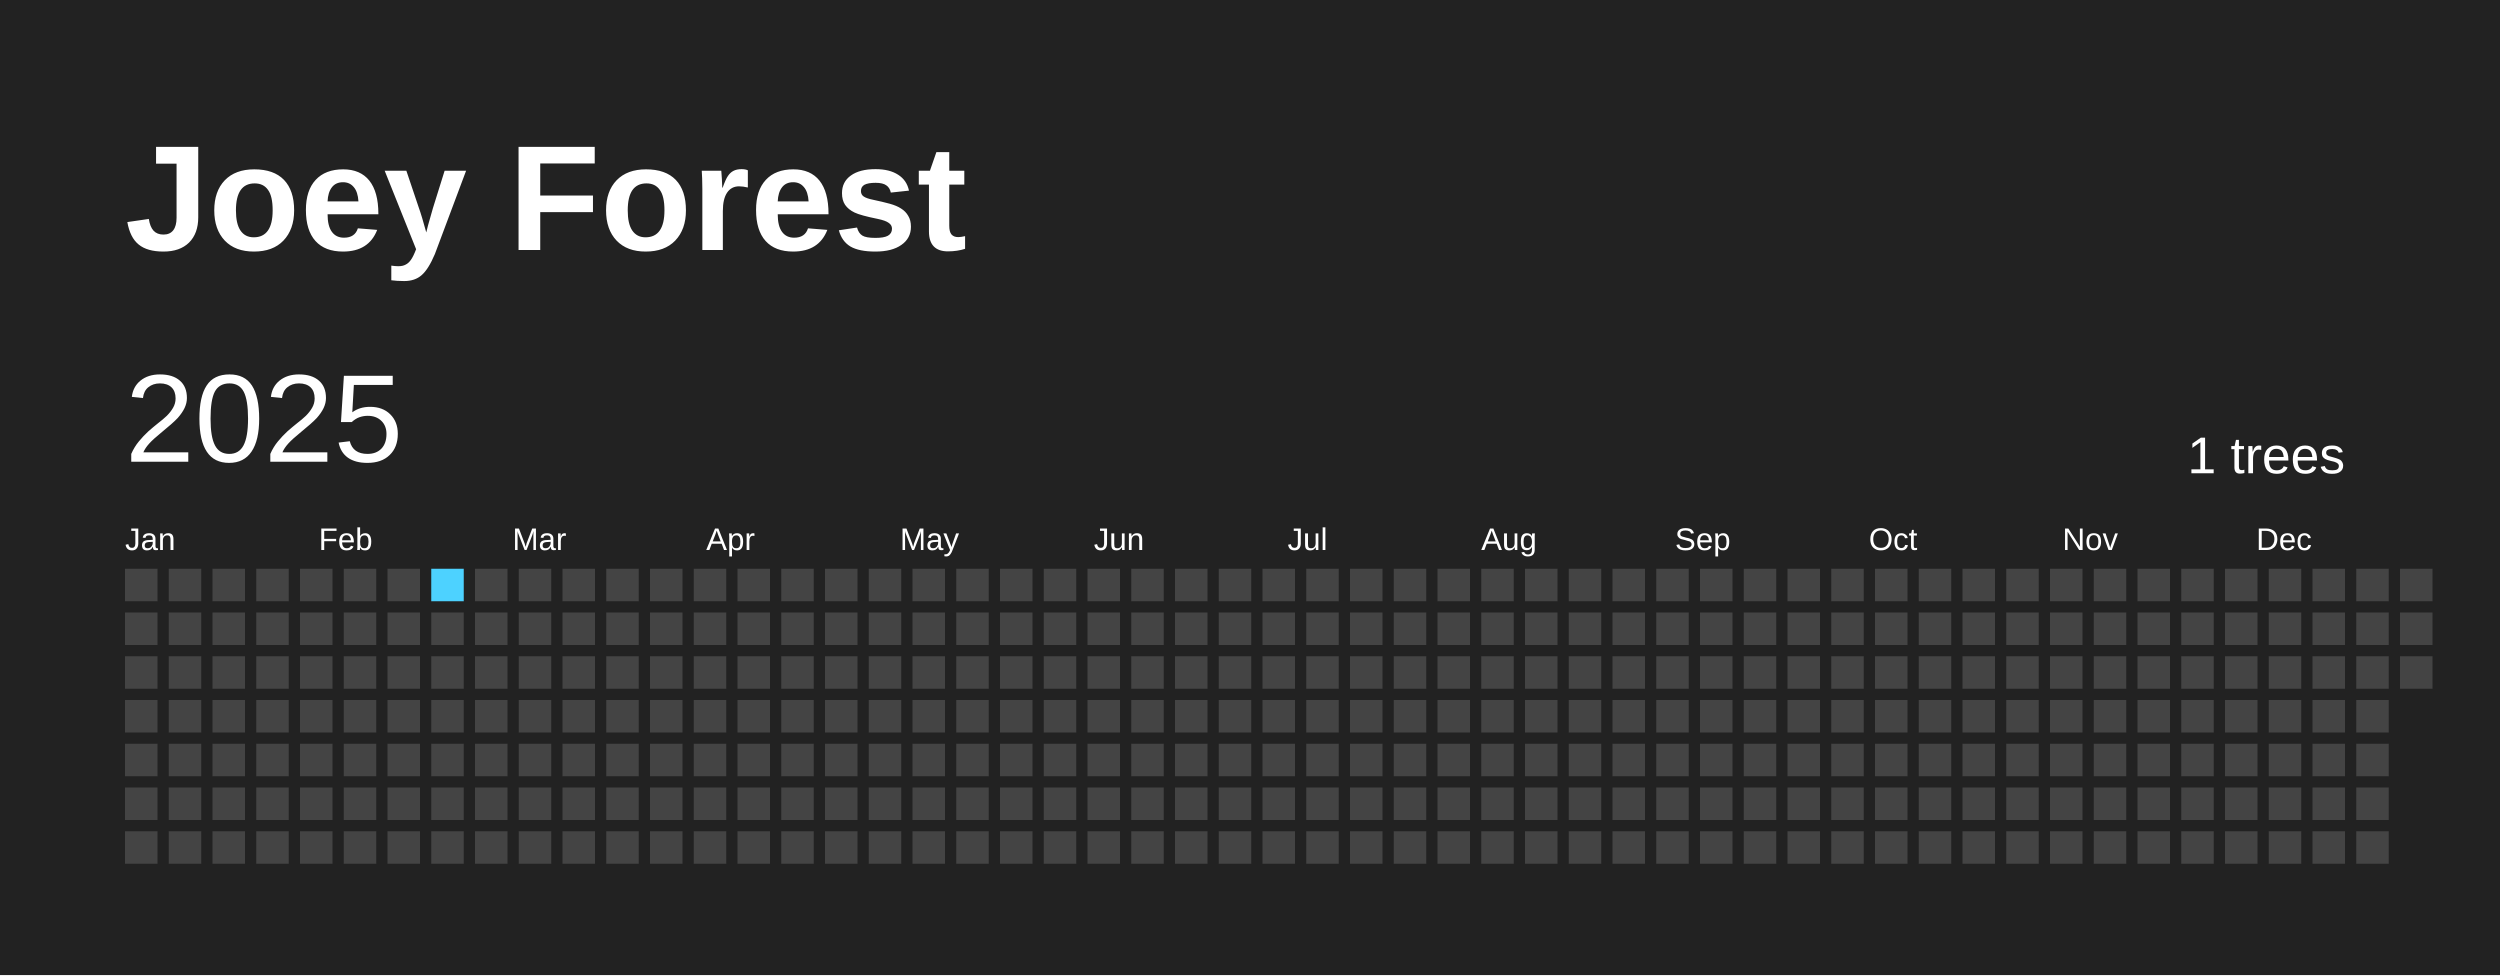
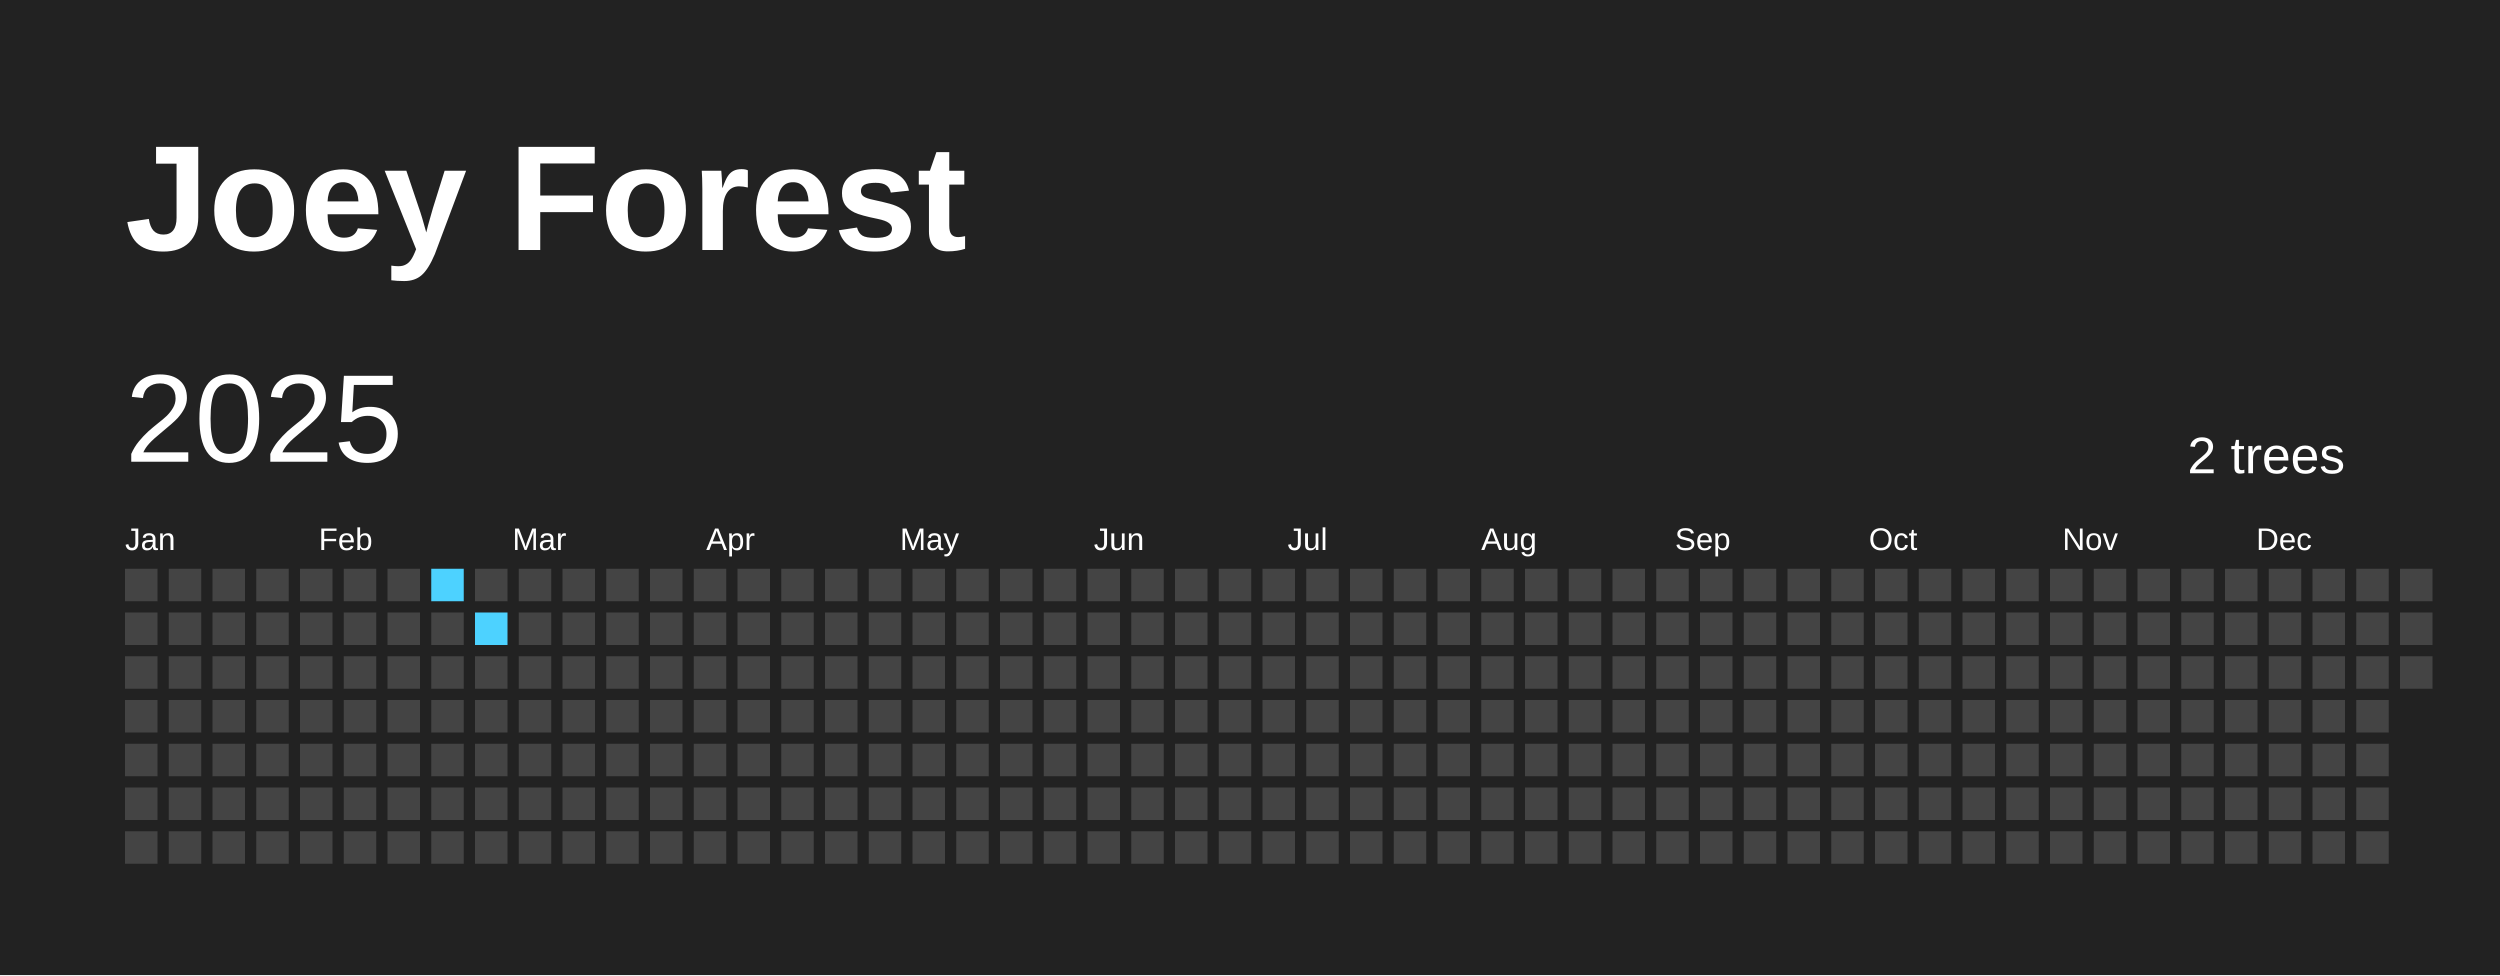
<svg xmlns="http://www.w3.org/2000/svg" baseProfile="full" height="78mm" version="1.1" viewBox="0,0,200,78" width="200mm">
  <defs />
  <rect fill="#222222" height="78" width="200" x="0" y="0" />
  <text fill="#FFFFFF" style="font-size:12px; font-family:Arial; font-weight:bold;" x="10" y="20">Joey Forest</text>
  <text dominant-baseline="hanging" fill="#FFFFFF" style="font-size:10.0px; font-family:Arial;" x="10" y="30">2025</text>
-   <text dominant-baseline="hanging" fill="#FFFFFF" style="font-size:4.125px; font-family:Arial;" x="175" y="35">1 trees</text>
+   <text dominant-baseline="hanging" fill="#FFFFFF" style="font-size:4.125px; font-family:Arial;" x="175" y="35">2 trees</text>
  <text fill="#FFFFFF" style="font-size:2.5px; font-family:Arial" x="10.0" y="44">Jan</text>
  <text fill="#FFFFFF" style="font-size:2.5px; font-family:Arial" x="25.5" y="44">Feb</text>
  <text fill="#FFFFFF" style="font-size:2.5px; font-family:Arial" x="41.0" y="44">Mar</text>
  <text fill="#FFFFFF" style="font-size:2.5px; font-family:Arial" x="56.5" y="44">Apr</text>
  <text fill="#FFFFFF" style="font-size:2.5px; font-family:Arial" x="72.0" y="44">May</text>
  <text fill="#FFFFFF" style="font-size:2.5px; font-family:Arial" x="87.5" y="44">Jun</text>
  <text fill="#FFFFFF" style="font-size:2.5px; font-family:Arial" x="103.0" y="44">Jul</text>
  <text fill="#FFFFFF" style="font-size:2.5px; font-family:Arial" x="118.5" y="44">Aug</text>
  <text fill="#FFFFFF" style="font-size:2.5px; font-family:Arial" x="134.0" y="44">Sep</text>
  <text fill="#FFFFFF" style="font-size:2.5px; font-family:Arial" x="149.5" y="44">Oct</text>
  <text fill="#FFFFFF" style="font-size:2.5px; font-family:Arial" x="165.0" y="44">Nov</text>
  <text fill="#FFFFFF" style="font-size:2.5px; font-family:Arial" x="180.5" y="44">Dec</text>
  <rect fill="#444444" height="2.6" width="2.6" x="10.0" y="45.5" />
  <rect fill="#444444" height="2.6" width="2.6" x="10.0" y="49.0" />
  <rect fill="#444444" height="2.6" width="2.6" x="10.0" y="52.5" />
  <rect fill="#444444" height="2.6" width="2.6" x="10.0" y="56.0" />
  <rect fill="#444444" height="2.6" width="2.6" x="10.0" y="59.5" />
  <rect fill="#444444" height="2.6" width="2.6" x="10.0" y="63.0" />
  <rect fill="#444444" height="2.6" width="2.6" x="10.0" y="66.5" />
  <rect fill="#444444" height="2.6" width="2.6" x="13.5" y="45.5" />
  <rect fill="#444444" height="2.6" width="2.6" x="13.5" y="49.0" />
  <rect fill="#444444" height="2.6" width="2.6" x="13.5" y="52.5" />
  <rect fill="#444444" height="2.6" width="2.6" x="13.5" y="56.0" />
  <rect fill="#444444" height="2.6" width="2.6" x="13.5" y="59.5" />
  <rect fill="#444444" height="2.6" width="2.6" x="13.5" y="63.0" />
  <rect fill="#444444" height="2.6" width="2.6" x="13.5" y="66.5" />
  <rect fill="#444444" height="2.6" width="2.6" x="17.0" y="45.5" />
  <rect fill="#444444" height="2.6" width="2.6" x="17.0" y="49.0" />
  <rect fill="#444444" height="2.6" width="2.6" x="17.0" y="52.5" />
  <rect fill="#444444" height="2.6" width="2.6" x="17.0" y="56.0" />
  <rect fill="#444444" height="2.6" width="2.6" x="17.0" y="59.5" />
  <rect fill="#444444" height="2.6" width="2.6" x="17.0" y="63.0" />
  <rect fill="#444444" height="2.6" width="2.6" x="17.0" y="66.5" />
  <rect fill="#444444" height="2.6" width="2.6" x="20.5" y="45.5" />
  <rect fill="#444444" height="2.6" width="2.6" x="20.5" y="49.0" />
  <rect fill="#444444" height="2.6" width="2.6" x="20.5" y="52.5" />
  <rect fill="#444444" height="2.6" width="2.6" x="20.5" y="56.0" />
  <rect fill="#444444" height="2.6" width="2.6" x="20.5" y="59.5" />
  <rect fill="#444444" height="2.6" width="2.6" x="20.5" y="63.0" />
  <rect fill="#444444" height="2.6" width="2.6" x="20.5" y="66.5" />
  <rect fill="#444444" height="2.6" width="2.6" x="24.0" y="45.5" />
  <rect fill="#444444" height="2.6" width="2.6" x="24.0" y="49.0" />
  <rect fill="#444444" height="2.6" width="2.6" x="24.0" y="52.5" />
  <rect fill="#444444" height="2.6" width="2.6" x="24.0" y="56.0" />
  <rect fill="#444444" height="2.6" width="2.6" x="24.0" y="59.5" />
  <rect fill="#444444" height="2.6" width="2.6" x="24.0" y="63.0" />
  <rect fill="#444444" height="2.6" width="2.6" x="24.0" y="66.5" />
  <rect fill="#444444" height="2.6" width="2.6" x="27.5" y="45.5" />
  <rect fill="#444444" height="2.6" width="2.6" x="27.5" y="49.0" />
  <rect fill="#444444" height="2.6" width="2.6" x="27.5" y="52.5" />
  <rect fill="#444444" height="2.6" width="2.6" x="27.5" y="56.0" />
  <rect fill="#444444" height="2.6" width="2.6" x="27.5" y="59.5" />
  <rect fill="#444444" height="2.6" width="2.6" x="27.5" y="63.0" />
  <rect fill="#444444" height="2.6" width="2.6" x="27.5" y="66.5" />
  <rect fill="#444444" height="2.6" width="2.6" x="31.0" y="45.5" />
  <rect fill="#444444" height="2.6" width="2.6" x="31.0" y="49.0" />
  <rect fill="#444444" height="2.6" width="2.6" x="31.0" y="52.5" />
  <rect fill="#444444" height="2.6" width="2.6" x="31.0" y="56.0" />
  <rect fill="#444444" height="2.6" width="2.6" x="31.0" y="59.5" />
  <rect fill="#444444" height="2.6" width="2.6" x="31.0" y="63.0" />
  <rect fill="#444444" height="2.6" width="2.6" x="31.0" y="66.5" />
  <rect fill="#4DD2FF" height="2.6" width="2.6" x="34.5" y="45.5" />
  <rect fill="#444444" height="2.6" width="2.6" x="34.5" y="49.0" />
  <rect fill="#444444" height="2.6" width="2.6" x="34.5" y="52.5" />
  <rect fill="#444444" height="2.6" width="2.6" x="34.5" y="56.0" />
  <rect fill="#444444" height="2.6" width="2.6" x="34.5" y="59.5" />
  <rect fill="#444444" height="2.6" width="2.6" x="34.5" y="63.0" />
  <rect fill="#444444" height="2.6" width="2.6" x="34.5" y="66.5" />
  <rect fill="#444444" height="2.6" width="2.6" x="38.0" y="45.5" />
-   <rect fill="#444444" height="2.6" width="2.6" x="38.0" y="49.0" />
+   <rect fill="#4DD2FF" height="2.6" width="2.6" x="38.0" y="49.0" />
  <rect fill="#444444" height="2.6" width="2.6" x="38.0" y="52.5" />
  <rect fill="#444444" height="2.6" width="2.6" x="38.0" y="56.0" />
  <rect fill="#444444" height="2.6" width="2.6" x="38.0" y="59.5" />
  <rect fill="#444444" height="2.6" width="2.6" x="38.0" y="63.0" />
  <rect fill="#444444" height="2.6" width="2.6" x="38.0" y="66.5" />
  <rect fill="#444444" height="2.6" width="2.6" x="41.5" y="45.5" />
  <rect fill="#444444" height="2.6" width="2.6" x="41.5" y="49.0" />
  <rect fill="#444444" height="2.6" width="2.6" x="41.5" y="52.5" />
  <rect fill="#444444" height="2.6" width="2.6" x="41.5" y="56.0" />
  <rect fill="#444444" height="2.6" width="2.6" x="41.5" y="59.5" />
  <rect fill="#444444" height="2.6" width="2.6" x="41.5" y="63.0" />
  <rect fill="#444444" height="2.6" width="2.6" x="41.5" y="66.5" />
  <rect fill="#444444" height="2.6" width="2.6" x="45.0" y="45.5" />
  <rect fill="#444444" height="2.6" width="2.6" x="45.0" y="49.0" />
  <rect fill="#444444" height="2.6" width="2.6" x="45.0" y="52.5" />
  <rect fill="#444444" height="2.6" width="2.6" x="45.0" y="56.0" />
  <rect fill="#444444" height="2.6" width="2.6" x="45.0" y="59.5" />
  <rect fill="#444444" height="2.6" width="2.6" x="45.0" y="63.0" />
  <rect fill="#444444" height="2.6" width="2.6" x="45.0" y="66.5" />
  <rect fill="#444444" height="2.6" width="2.6" x="48.5" y="45.5" />
  <rect fill="#444444" height="2.6" width="2.6" x="48.5" y="49.0" />
  <rect fill="#444444" height="2.6" width="2.6" x="48.5" y="52.5" />
  <rect fill="#444444" height="2.6" width="2.6" x="48.5" y="56.0" />
  <rect fill="#444444" height="2.6" width="2.6" x="48.5" y="59.5" />
  <rect fill="#444444" height="2.6" width="2.6" x="48.5" y="63.0" />
  <rect fill="#444444" height="2.6" width="2.6" x="48.5" y="66.5" />
  <rect fill="#444444" height="2.6" width="2.6" x="52.0" y="45.5" />
  <rect fill="#444444" height="2.6" width="2.6" x="52.0" y="49.0" />
  <rect fill="#444444" height="2.6" width="2.6" x="52.0" y="52.5" />
  <rect fill="#444444" height="2.6" width="2.6" x="52.0" y="56.0" />
  <rect fill="#444444" height="2.6" width="2.6" x="52.0" y="59.5" />
  <rect fill="#444444" height="2.6" width="2.6" x="52.0" y="63.0" />
  <rect fill="#444444" height="2.6" width="2.6" x="52.0" y="66.5" />
  <rect fill="#444444" height="2.6" width="2.6" x="55.5" y="45.5" />
  <rect fill="#444444" height="2.6" width="2.6" x="55.5" y="49.0" />
  <rect fill="#444444" height="2.6" width="2.6" x="55.5" y="52.5" />
  <rect fill="#444444" height="2.6" width="2.6" x="55.5" y="56.0" />
  <rect fill="#444444" height="2.6" width="2.6" x="55.5" y="59.5" />
  <rect fill="#444444" height="2.6" width="2.6" x="55.5" y="63.0" />
  <rect fill="#444444" height="2.6" width="2.6" x="55.5" y="66.5" />
  <rect fill="#444444" height="2.6" width="2.6" x="59.0" y="45.5" />
  <rect fill="#444444" height="2.6" width="2.6" x="59.0" y="49.0" />
  <rect fill="#444444" height="2.6" width="2.6" x="59.0" y="52.5" />
  <rect fill="#444444" height="2.6" width="2.6" x="59.0" y="56.0" />
  <rect fill="#444444" height="2.6" width="2.6" x="59.0" y="59.5" />
  <rect fill="#444444" height="2.6" width="2.6" x="59.0" y="63.0" />
  <rect fill="#444444" height="2.6" width="2.6" x="59.0" y="66.5" />
  <rect fill="#444444" height="2.6" width="2.6" x="62.5" y="45.5" />
  <rect fill="#444444" height="2.6" width="2.6" x="62.5" y="49.0" />
  <rect fill="#444444" height="2.6" width="2.6" x="62.5" y="52.5" />
  <rect fill="#444444" height="2.6" width="2.6" x="62.5" y="56.0" />
  <rect fill="#444444" height="2.6" width="2.6" x="62.5" y="59.5" />
  <rect fill="#444444" height="2.6" width="2.6" x="62.5" y="63.0" />
  <rect fill="#444444" height="2.6" width="2.6" x="62.5" y="66.5" />
  <rect fill="#444444" height="2.6" width="2.6" x="66.0" y="45.5" />
  <rect fill="#444444" height="2.6" width="2.6" x="66.0" y="49.0" />
  <rect fill="#444444" height="2.6" width="2.6" x="66.0" y="52.5" />
  <rect fill="#444444" height="2.6" width="2.6" x="66.0" y="56.0" />
  <rect fill="#444444" height="2.6" width="2.6" x="66.0" y="59.5" />
  <rect fill="#444444" height="2.6" width="2.6" x="66.0" y="63.0" />
  <rect fill="#444444" height="2.6" width="2.6" x="66.0" y="66.5" />
  <rect fill="#444444" height="2.6" width="2.6" x="69.5" y="45.5" />
  <rect fill="#444444" height="2.6" width="2.6" x="69.5" y="49.0" />
  <rect fill="#444444" height="2.6" width="2.6" x="69.5" y="52.5" />
  <rect fill="#444444" height="2.6" width="2.6" x="69.5" y="56.0" />
  <rect fill="#444444" height="2.6" width="2.6" x="69.5" y="59.5" />
  <rect fill="#444444" height="2.6" width="2.6" x="69.5" y="63.0" />
  <rect fill="#444444" height="2.6" width="2.6" x="69.5" y="66.5" />
  <rect fill="#444444" height="2.6" width="2.6" x="73.0" y="45.5" />
  <rect fill="#444444" height="2.6" width="2.6" x="73.0" y="49.0" />
  <rect fill="#444444" height="2.6" width="2.6" x="73.0" y="52.5" />
  <rect fill="#444444" height="2.6" width="2.6" x="73.0" y="56.0" />
  <rect fill="#444444" height="2.6" width="2.6" x="73.0" y="59.5" />
  <rect fill="#444444" height="2.6" width="2.6" x="73.0" y="63.0" />
  <rect fill="#444444" height="2.6" width="2.6" x="73.0" y="66.5" />
  <rect fill="#444444" height="2.6" width="2.6" x="76.5" y="45.5" />
  <rect fill="#444444" height="2.6" width="2.6" x="76.5" y="49.0" />
  <rect fill="#444444" height="2.6" width="2.6" x="76.5" y="52.5" />
  <rect fill="#444444" height="2.6" width="2.6" x="76.5" y="56.0" />
  <rect fill="#444444" height="2.6" width="2.6" x="76.5" y="59.5" />
  <rect fill="#444444" height="2.6" width="2.6" x="76.5" y="63.0" />
  <rect fill="#444444" height="2.6" width="2.6" x="76.5" y="66.5" />
  <rect fill="#444444" height="2.6" width="2.6" x="80.0" y="45.5" />
  <rect fill="#444444" height="2.6" width="2.6" x="80.0" y="49.0" />
  <rect fill="#444444" height="2.6" width="2.6" x="80.0" y="52.5" />
  <rect fill="#444444" height="2.6" width="2.6" x="80.0" y="56.0" />
  <rect fill="#444444" height="2.6" width="2.6" x="80.0" y="59.5" />
  <rect fill="#444444" height="2.6" width="2.6" x="80.0" y="63.0" />
  <rect fill="#444444" height="2.6" width="2.6" x="80.0" y="66.5" />
  <rect fill="#444444" height="2.6" width="2.6" x="83.5" y="45.5" />
  <rect fill="#444444" height="2.6" width="2.6" x="83.5" y="49.0" />
  <rect fill="#444444" height="2.6" width="2.6" x="83.5" y="52.5" />
  <rect fill="#444444" height="2.6" width="2.6" x="83.5" y="56.0" />
  <rect fill="#444444" height="2.6" width="2.6" x="83.5" y="59.5" />
  <rect fill="#444444" height="2.6" width="2.6" x="83.5" y="63.0" />
  <rect fill="#444444" height="2.6" width="2.6" x="83.5" y="66.5" />
  <rect fill="#444444" height="2.6" width="2.6" x="87.0" y="45.5" />
  <rect fill="#444444" height="2.6" width="2.6" x="87.0" y="49.0" />
  <rect fill="#444444" height="2.6" width="2.6" x="87.0" y="52.5" />
  <rect fill="#444444" height="2.6" width="2.6" x="87.0" y="56.0" />
  <rect fill="#444444" height="2.6" width="2.6" x="87.0" y="59.5" />
  <rect fill="#444444" height="2.6" width="2.6" x="87.0" y="63.0" />
  <rect fill="#444444" height="2.6" width="2.6" x="87.0" y="66.5" />
  <rect fill="#444444" height="2.6" width="2.6" x="90.5" y="45.5" />
  <rect fill="#444444" height="2.6" width="2.6" x="90.5" y="49.0" />
  <rect fill="#444444" height="2.6" width="2.6" x="90.5" y="52.5" />
  <rect fill="#444444" height="2.6" width="2.6" x="90.5" y="56.0" />
  <rect fill="#444444" height="2.6" width="2.6" x="90.5" y="59.5" />
  <rect fill="#444444" height="2.6" width="2.6" x="90.5" y="63.0" />
  <rect fill="#444444" height="2.6" width="2.6" x="90.5" y="66.5" />
  <rect fill="#444444" height="2.6" width="2.6" x="94.0" y="45.5" />
  <rect fill="#444444" height="2.6" width="2.6" x="94.0" y="49.0" />
  <rect fill="#444444" height="2.6" width="2.6" x="94.0" y="52.5" />
  <rect fill="#444444" height="2.6" width="2.6" x="94.0" y="56.0" />
  <rect fill="#444444" height="2.6" width="2.6" x="94.0" y="59.5" />
  <rect fill="#444444" height="2.6" width="2.6" x="94.0" y="63.0" />
  <rect fill="#444444" height="2.6" width="2.6" x="94.0" y="66.5" />
  <rect fill="#444444" height="2.6" width="2.6" x="97.5" y="45.5" />
  <rect fill="#444444" height="2.6" width="2.6" x="97.5" y="49.0" />
  <rect fill="#444444" height="2.6" width="2.6" x="97.5" y="52.5" />
  <rect fill="#444444" height="2.6" width="2.6" x="97.5" y="56.0" />
  <rect fill="#444444" height="2.6" width="2.6" x="97.5" y="59.5" />
  <rect fill="#444444" height="2.6" width="2.6" x="97.5" y="63.0" />
  <rect fill="#444444" height="2.6" width="2.6" x="97.5" y="66.5" />
  <rect fill="#444444" height="2.6" width="2.6" x="101.0" y="45.5" />
  <rect fill="#444444" height="2.6" width="2.6" x="101.0" y="49.0" />
  <rect fill="#444444" height="2.6" width="2.6" x="101.0" y="52.5" />
  <rect fill="#444444" height="2.6" width="2.6" x="101.0" y="56.0" />
  <rect fill="#444444" height="2.6" width="2.6" x="101.0" y="59.5" />
  <rect fill="#444444" height="2.6" width="2.6" x="101.0" y="63.0" />
  <rect fill="#444444" height="2.6" width="2.6" x="101.0" y="66.5" />
  <rect fill="#444444" height="2.6" width="2.6" x="104.5" y="45.5" />
  <rect fill="#444444" height="2.6" width="2.6" x="104.5" y="49.0" />
  <rect fill="#444444" height="2.6" width="2.6" x="104.5" y="52.5" />
  <rect fill="#444444" height="2.6" width="2.6" x="104.5" y="56.0" />
  <rect fill="#444444" height="2.6" width="2.6" x="104.5" y="59.5" />
  <rect fill="#444444" height="2.6" width="2.6" x="104.5" y="63.0" />
  <rect fill="#444444" height="2.6" width="2.6" x="104.5" y="66.5" />
  <rect fill="#444444" height="2.6" width="2.6" x="108.0" y="45.5" />
  <rect fill="#444444" height="2.6" width="2.6" x="108.0" y="49.0" />
  <rect fill="#444444" height="2.6" width="2.6" x="108.0" y="52.5" />
  <rect fill="#444444" height="2.6" width="2.6" x="108.0" y="56.0" />
  <rect fill="#444444" height="2.6" width="2.6" x="108.0" y="59.5" />
  <rect fill="#444444" height="2.6" width="2.6" x="108.0" y="63.0" />
  <rect fill="#444444" height="2.6" width="2.6" x="108.0" y="66.5" />
  <rect fill="#444444" height="2.6" width="2.6" x="111.5" y="45.5" />
  <rect fill="#444444" height="2.6" width="2.6" x="111.5" y="49.0" />
  <rect fill="#444444" height="2.6" width="2.6" x="111.5" y="52.5" />
  <rect fill="#444444" height="2.6" width="2.6" x="111.5" y="56.0" />
  <rect fill="#444444" height="2.6" width="2.6" x="111.5" y="59.5" />
  <rect fill="#444444" height="2.6" width="2.6" x="111.5" y="63.0" />
  <rect fill="#444444" height="2.6" width="2.6" x="111.5" y="66.5" />
  <rect fill="#444444" height="2.6" width="2.6" x="115.0" y="45.5" />
  <rect fill="#444444" height="2.6" width="2.6" x="115.0" y="49.0" />
  <rect fill="#444444" height="2.6" width="2.6" x="115.0" y="52.5" />
  <rect fill="#444444" height="2.6" width="2.6" x="115.0" y="56.0" />
  <rect fill="#444444" height="2.6" width="2.6" x="115.0" y="59.5" />
  <rect fill="#444444" height="2.6" width="2.6" x="115.0" y="63.0" />
  <rect fill="#444444" height="2.6" width="2.6" x="115.0" y="66.5" />
  <rect fill="#444444" height="2.6" width="2.6" x="118.5" y="45.5" />
  <rect fill="#444444" height="2.6" width="2.6" x="118.5" y="49.0" />
  <rect fill="#444444" height="2.6" width="2.6" x="118.5" y="52.5" />
  <rect fill="#444444" height="2.6" width="2.6" x="118.5" y="56.0" />
  <rect fill="#444444" height="2.6" width="2.6" x="118.5" y="59.5" />
  <rect fill="#444444" height="2.6" width="2.6" x="118.5" y="63.0" />
  <rect fill="#444444" height="2.6" width="2.6" x="118.5" y="66.5" />
  <rect fill="#444444" height="2.6" width="2.6" x="122.0" y="45.5" />
  <rect fill="#444444" height="2.6" width="2.6" x="122.0" y="49.0" />
  <rect fill="#444444" height="2.6" width="2.6" x="122.0" y="52.5" />
  <rect fill="#444444" height="2.6" width="2.6" x="122.0" y="56.0" />
  <rect fill="#444444" height="2.6" width="2.6" x="122.0" y="59.5" />
  <rect fill="#444444" height="2.6" width="2.6" x="122.0" y="63.0" />
  <rect fill="#444444" height="2.6" width="2.6" x="122.0" y="66.5" />
  <rect fill="#444444" height="2.6" width="2.6" x="125.5" y="45.5" />
  <rect fill="#444444" height="2.6" width="2.6" x="125.5" y="49.0" />
  <rect fill="#444444" height="2.6" width="2.6" x="125.5" y="52.5" />
  <rect fill="#444444" height="2.6" width="2.6" x="125.5" y="56.0" />
  <rect fill="#444444" height="2.6" width="2.6" x="125.5" y="59.5" />
  <rect fill="#444444" height="2.6" width="2.6" x="125.5" y="63.0" />
  <rect fill="#444444" height="2.6" width="2.6" x="125.5" y="66.5" />
  <rect fill="#444444" height="2.6" width="2.6" x="129.0" y="45.5" />
  <rect fill="#444444" height="2.6" width="2.6" x="129.0" y="49.0" />
  <rect fill="#444444" height="2.6" width="2.6" x="129.0" y="52.5" />
  <rect fill="#444444" height="2.6" width="2.6" x="129.0" y="56.0" />
  <rect fill="#444444" height="2.6" width="2.6" x="129.0" y="59.5" />
  <rect fill="#444444" height="2.6" width="2.6" x="129.0" y="63.0" />
  <rect fill="#444444" height="2.6" width="2.6" x="129.0" y="66.5" />
  <rect fill="#444444" height="2.6" width="2.6" x="132.5" y="45.5" />
  <rect fill="#444444" height="2.6" width="2.6" x="132.5" y="49.0" />
  <rect fill="#444444" height="2.6" width="2.6" x="132.5" y="52.5" />
  <rect fill="#444444" height="2.6" width="2.6" x="132.5" y="56.0" />
  <rect fill="#444444" height="2.6" width="2.6" x="132.5" y="59.5" />
  <rect fill="#444444" height="2.6" width="2.6" x="132.5" y="63.0" />
  <rect fill="#444444" height="2.6" width="2.6" x="132.5" y="66.5" />
  <rect fill="#444444" height="2.6" width="2.6" x="136.0" y="45.5" />
  <rect fill="#444444" height="2.6" width="2.6" x="136.0" y="49.0" />
  <rect fill="#444444" height="2.6" width="2.6" x="136.0" y="52.5" />
  <rect fill="#444444" height="2.6" width="2.6" x="136.0" y="56.0" />
  <rect fill="#444444" height="2.6" width="2.6" x="136.0" y="59.5" />
  <rect fill="#444444" height="2.6" width="2.6" x="136.0" y="63.0" />
  <rect fill="#444444" height="2.6" width="2.6" x="136.0" y="66.5" />
  <rect fill="#444444" height="2.6" width="2.6" x="139.5" y="45.5" />
  <rect fill="#444444" height="2.6" width="2.6" x="139.5" y="49.0" />
  <rect fill="#444444" height="2.6" width="2.6" x="139.5" y="52.5" />
  <rect fill="#444444" height="2.6" width="2.6" x="139.5" y="56.0" />
  <rect fill="#444444" height="2.6" width="2.6" x="139.5" y="59.5" />
  <rect fill="#444444" height="2.6" width="2.6" x="139.5" y="63.0" />
  <rect fill="#444444" height="2.6" width="2.6" x="139.5" y="66.5" />
  <rect fill="#444444" height="2.6" width="2.6" x="143.0" y="45.5" />
  <rect fill="#444444" height="2.6" width="2.6" x="143.0" y="49.0" />
  <rect fill="#444444" height="2.6" width="2.6" x="143.0" y="52.5" />
  <rect fill="#444444" height="2.6" width="2.6" x="143.0" y="56.0" />
  <rect fill="#444444" height="2.6" width="2.6" x="143.0" y="59.5" />
  <rect fill="#444444" height="2.6" width="2.6" x="143.0" y="63.0" />
  <rect fill="#444444" height="2.6" width="2.6" x="143.0" y="66.5" />
  <rect fill="#444444" height="2.6" width="2.6" x="146.5" y="45.5" />
  <rect fill="#444444" height="2.6" width="2.6" x="146.5" y="49.0" />
  <rect fill="#444444" height="2.6" width="2.6" x="146.5" y="52.5" />
  <rect fill="#444444" height="2.6" width="2.6" x="146.5" y="56.0" />
  <rect fill="#444444" height="2.6" width="2.6" x="146.5" y="59.5" />
  <rect fill="#444444" height="2.6" width="2.6" x="146.5" y="63.0" />
  <rect fill="#444444" height="2.6" width="2.6" x="146.5" y="66.5" />
  <rect fill="#444444" height="2.6" width="2.6" x="150.0" y="45.5" />
  <rect fill="#444444" height="2.6" width="2.6" x="150.0" y="49.0" />
  <rect fill="#444444" height="2.6" width="2.6" x="150.0" y="52.5" />
  <rect fill="#444444" height="2.6" width="2.6" x="150.0" y="56.0" />
  <rect fill="#444444" height="2.6" width="2.6" x="150.0" y="59.5" />
  <rect fill="#444444" height="2.6" width="2.6" x="150.0" y="63.0" />
  <rect fill="#444444" height="2.6" width="2.6" x="150.0" y="66.5" />
  <rect fill="#444444" height="2.6" width="2.6" x="153.5" y="45.5" />
  <rect fill="#444444" height="2.6" width="2.6" x="153.5" y="49.0" />
  <rect fill="#444444" height="2.6" width="2.6" x="153.5" y="52.5" />
  <rect fill="#444444" height="2.6" width="2.6" x="153.5" y="56.0" />
  <rect fill="#444444" height="2.6" width="2.6" x="153.5" y="59.5" />
  <rect fill="#444444" height="2.6" width="2.6" x="153.5" y="63.0" />
  <rect fill="#444444" height="2.6" width="2.6" x="153.5" y="66.5" />
  <rect fill="#444444" height="2.6" width="2.6" x="157.0" y="45.5" />
  <rect fill="#444444" height="2.6" width="2.6" x="157.0" y="49.0" />
  <rect fill="#444444" height="2.6" width="2.6" x="157.0" y="52.5" />
  <rect fill="#444444" height="2.6" width="2.6" x="157.0" y="56.0" />
  <rect fill="#444444" height="2.6" width="2.6" x="157.0" y="59.5" />
  <rect fill="#444444" height="2.6" width="2.6" x="157.0" y="63.0" />
  <rect fill="#444444" height="2.6" width="2.6" x="157.0" y="66.5" />
  <rect fill="#444444" height="2.6" width="2.6" x="160.5" y="45.5" />
  <rect fill="#444444" height="2.6" width="2.6" x="160.5" y="49.0" />
  <rect fill="#444444" height="2.6" width="2.6" x="160.5" y="52.5" />
  <rect fill="#444444" height="2.6" width="2.6" x="160.5" y="56.0" />
  <rect fill="#444444" height="2.6" width="2.6" x="160.5" y="59.5" />
  <rect fill="#444444" height="2.6" width="2.6" x="160.5" y="63.0" />
  <rect fill="#444444" height="2.6" width="2.6" x="160.5" y="66.5" />
  <rect fill="#444444" height="2.6" width="2.6" x="164.0" y="45.5" />
  <rect fill="#444444" height="2.6" width="2.6" x="164.0" y="49.0" />
  <rect fill="#444444" height="2.6" width="2.6" x="164.0" y="52.5" />
  <rect fill="#444444" height="2.6" width="2.6" x="164.0" y="56.0" />
  <rect fill="#444444" height="2.6" width="2.6" x="164.0" y="59.5" />
  <rect fill="#444444" height="2.6" width="2.6" x="164.0" y="63.0" />
  <rect fill="#444444" height="2.6" width="2.6" x="164.0" y="66.5" />
  <rect fill="#444444" height="2.6" width="2.6" x="167.5" y="45.5" />
  <rect fill="#444444" height="2.6" width="2.6" x="167.5" y="49.0" />
  <rect fill="#444444" height="2.6" width="2.6" x="167.5" y="52.5" />
  <rect fill="#444444" height="2.6" width="2.6" x="167.5" y="56.0" />
  <rect fill="#444444" height="2.6" width="2.6" x="167.5" y="59.5" />
  <rect fill="#444444" height="2.6" width="2.6" x="167.5" y="63.0" />
  <rect fill="#444444" height="2.6" width="2.6" x="167.5" y="66.5" />
  <rect fill="#444444" height="2.6" width="2.6" x="171.0" y="45.5" />
  <rect fill="#444444" height="2.6" width="2.6" x="171.0" y="49.0" />
  <rect fill="#444444" height="2.6" width="2.6" x="171.0" y="52.5" />
  <rect fill="#444444" height="2.6" width="2.6" x="171.0" y="56.0" />
  <rect fill="#444444" height="2.6" width="2.6" x="171.0" y="59.5" />
  <rect fill="#444444" height="2.6" width="2.6" x="171.0" y="63.0" />
  <rect fill="#444444" height="2.6" width="2.6" x="171.0" y="66.5" />
  <rect fill="#444444" height="2.6" width="2.6" x="174.5" y="45.5" />
  <rect fill="#444444" height="2.6" width="2.6" x="174.5" y="49.0" />
  <rect fill="#444444" height="2.6" width="2.6" x="174.5" y="52.5" />
  <rect fill="#444444" height="2.6" width="2.6" x="174.5" y="56.0" />
  <rect fill="#444444" height="2.6" width="2.6" x="174.5" y="59.5" />
  <rect fill="#444444" height="2.6" width="2.6" x="174.5" y="63.0" />
  <rect fill="#444444" height="2.6" width="2.6" x="174.5" y="66.5" />
  <rect fill="#444444" height="2.6" width="2.6" x="178.0" y="45.5" />
  <rect fill="#444444" height="2.6" width="2.6" x="178.0" y="49.0" />
  <rect fill="#444444" height="2.6" width="2.6" x="178.0" y="52.5" />
  <rect fill="#444444" height="2.6" width="2.6" x="178.0" y="56.0" />
  <rect fill="#444444" height="2.6" width="2.6" x="178.0" y="59.5" />
  <rect fill="#444444" height="2.6" width="2.6" x="178.0" y="63.0" />
  <rect fill="#444444" height="2.6" width="2.6" x="178.0" y="66.5" />
  <rect fill="#444444" height="2.6" width="2.6" x="181.5" y="45.5" />
  <rect fill="#444444" height="2.6" width="2.6" x="181.5" y="49.0" />
  <rect fill="#444444" height="2.6" width="2.6" x="181.5" y="52.5" />
  <rect fill="#444444" height="2.6" width="2.6" x="181.5" y="56.0" />
  <rect fill="#444444" height="2.6" width="2.6" x="181.5" y="59.5" />
  <rect fill="#444444" height="2.6" width="2.6" x="181.5" y="63.0" />
  <rect fill="#444444" height="2.6" width="2.6" x="181.5" y="66.5" />
  <rect fill="#444444" height="2.6" width="2.6" x="185.0" y="45.5" />
  <rect fill="#444444" height="2.6" width="2.6" x="185.0" y="49.0" />
  <rect fill="#444444" height="2.6" width="2.6" x="185.0" y="52.5" />
  <rect fill="#444444" height="2.6" width="2.6" x="185.0" y="56.0" />
  <rect fill="#444444" height="2.6" width="2.6" x="185.0" y="59.5" />
  <rect fill="#444444" height="2.6" width="2.6" x="185.0" y="63.0" />
  <rect fill="#444444" height="2.6" width="2.6" x="185.0" y="66.5" />
  <rect fill="#444444" height="2.6" width="2.6" x="188.5" y="45.5" />
  <rect fill="#444444" height="2.6" width="2.6" x="188.5" y="49.0" />
  <rect fill="#444444" height="2.6" width="2.6" x="188.5" y="52.5" />
  <rect fill="#444444" height="2.6" width="2.6" x="188.5" y="56.0" />
  <rect fill="#444444" height="2.6" width="2.6" x="188.5" y="59.5" />
  <rect fill="#444444" height="2.6" width="2.6" x="188.5" y="63.0" />
  <rect fill="#444444" height="2.6" width="2.6" x="188.5" y="66.5" />
  <rect fill="#444444" height="2.6" width="2.6" x="192.0" y="45.5" />
  <rect fill="#444444" height="2.6" width="2.6" x="192.0" y="49.0" />
  <rect fill="#444444" height="2.6" width="2.6" x="192.0" y="52.5" />
</svg>
